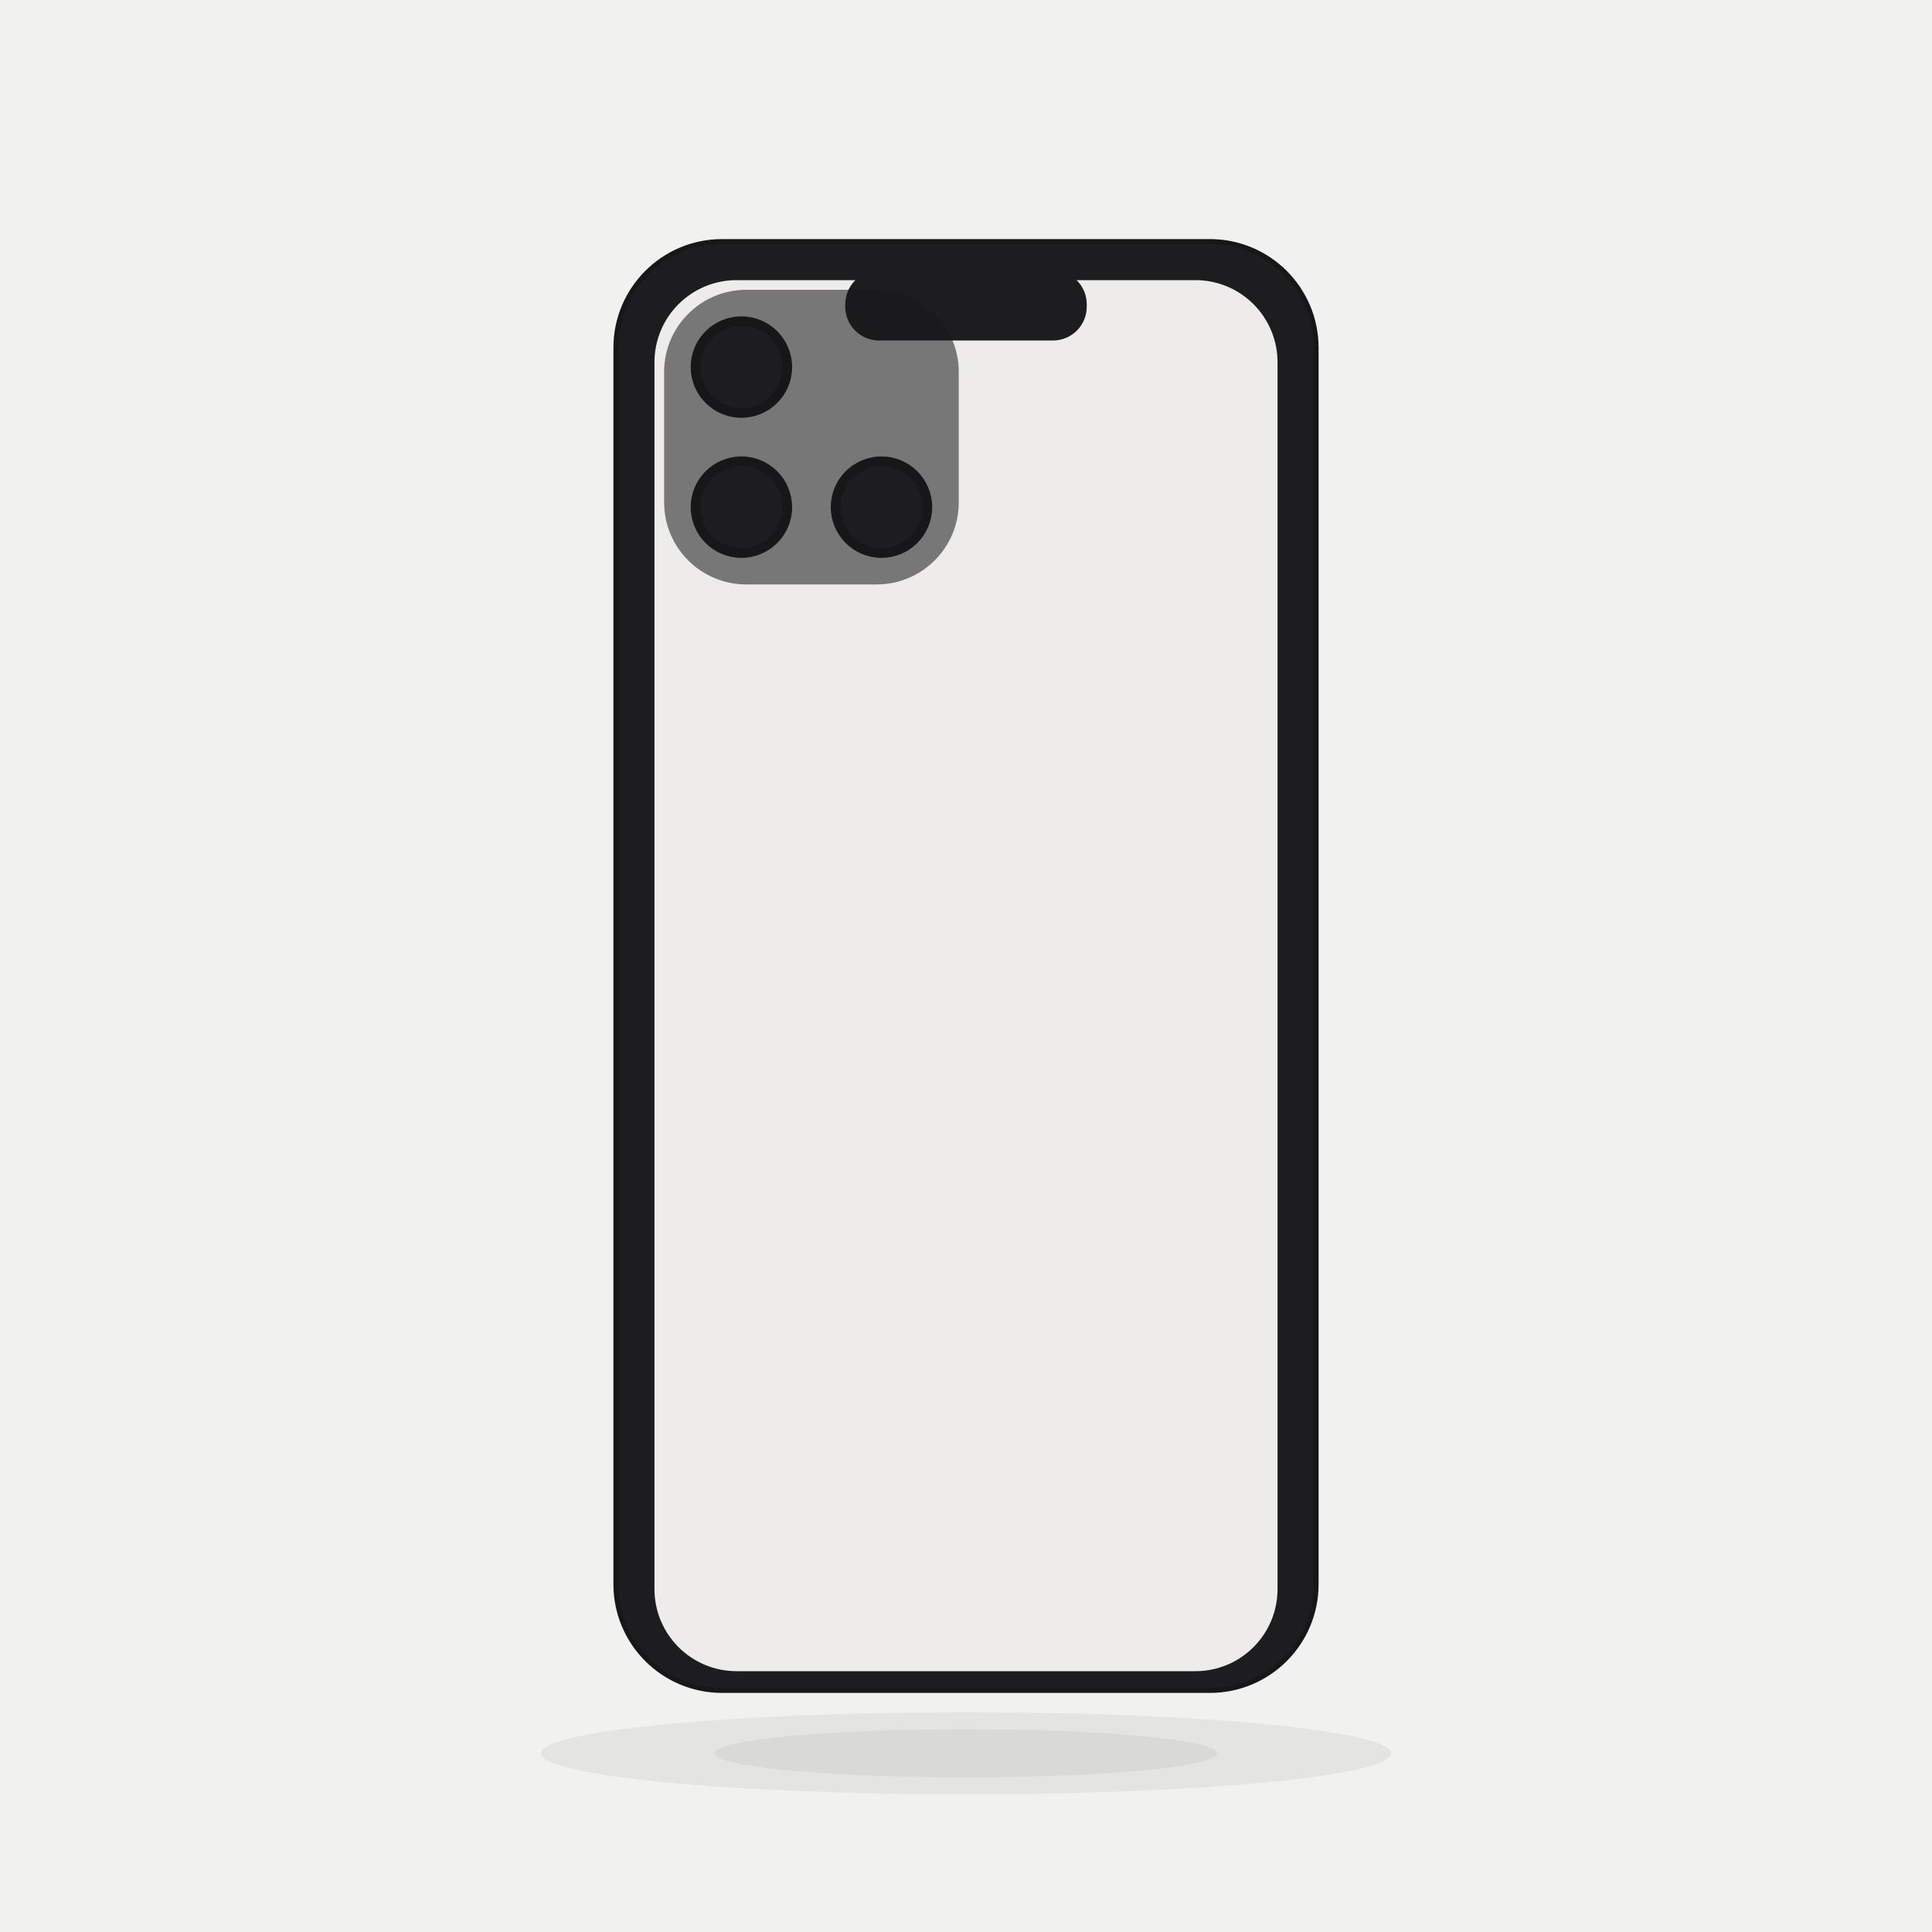
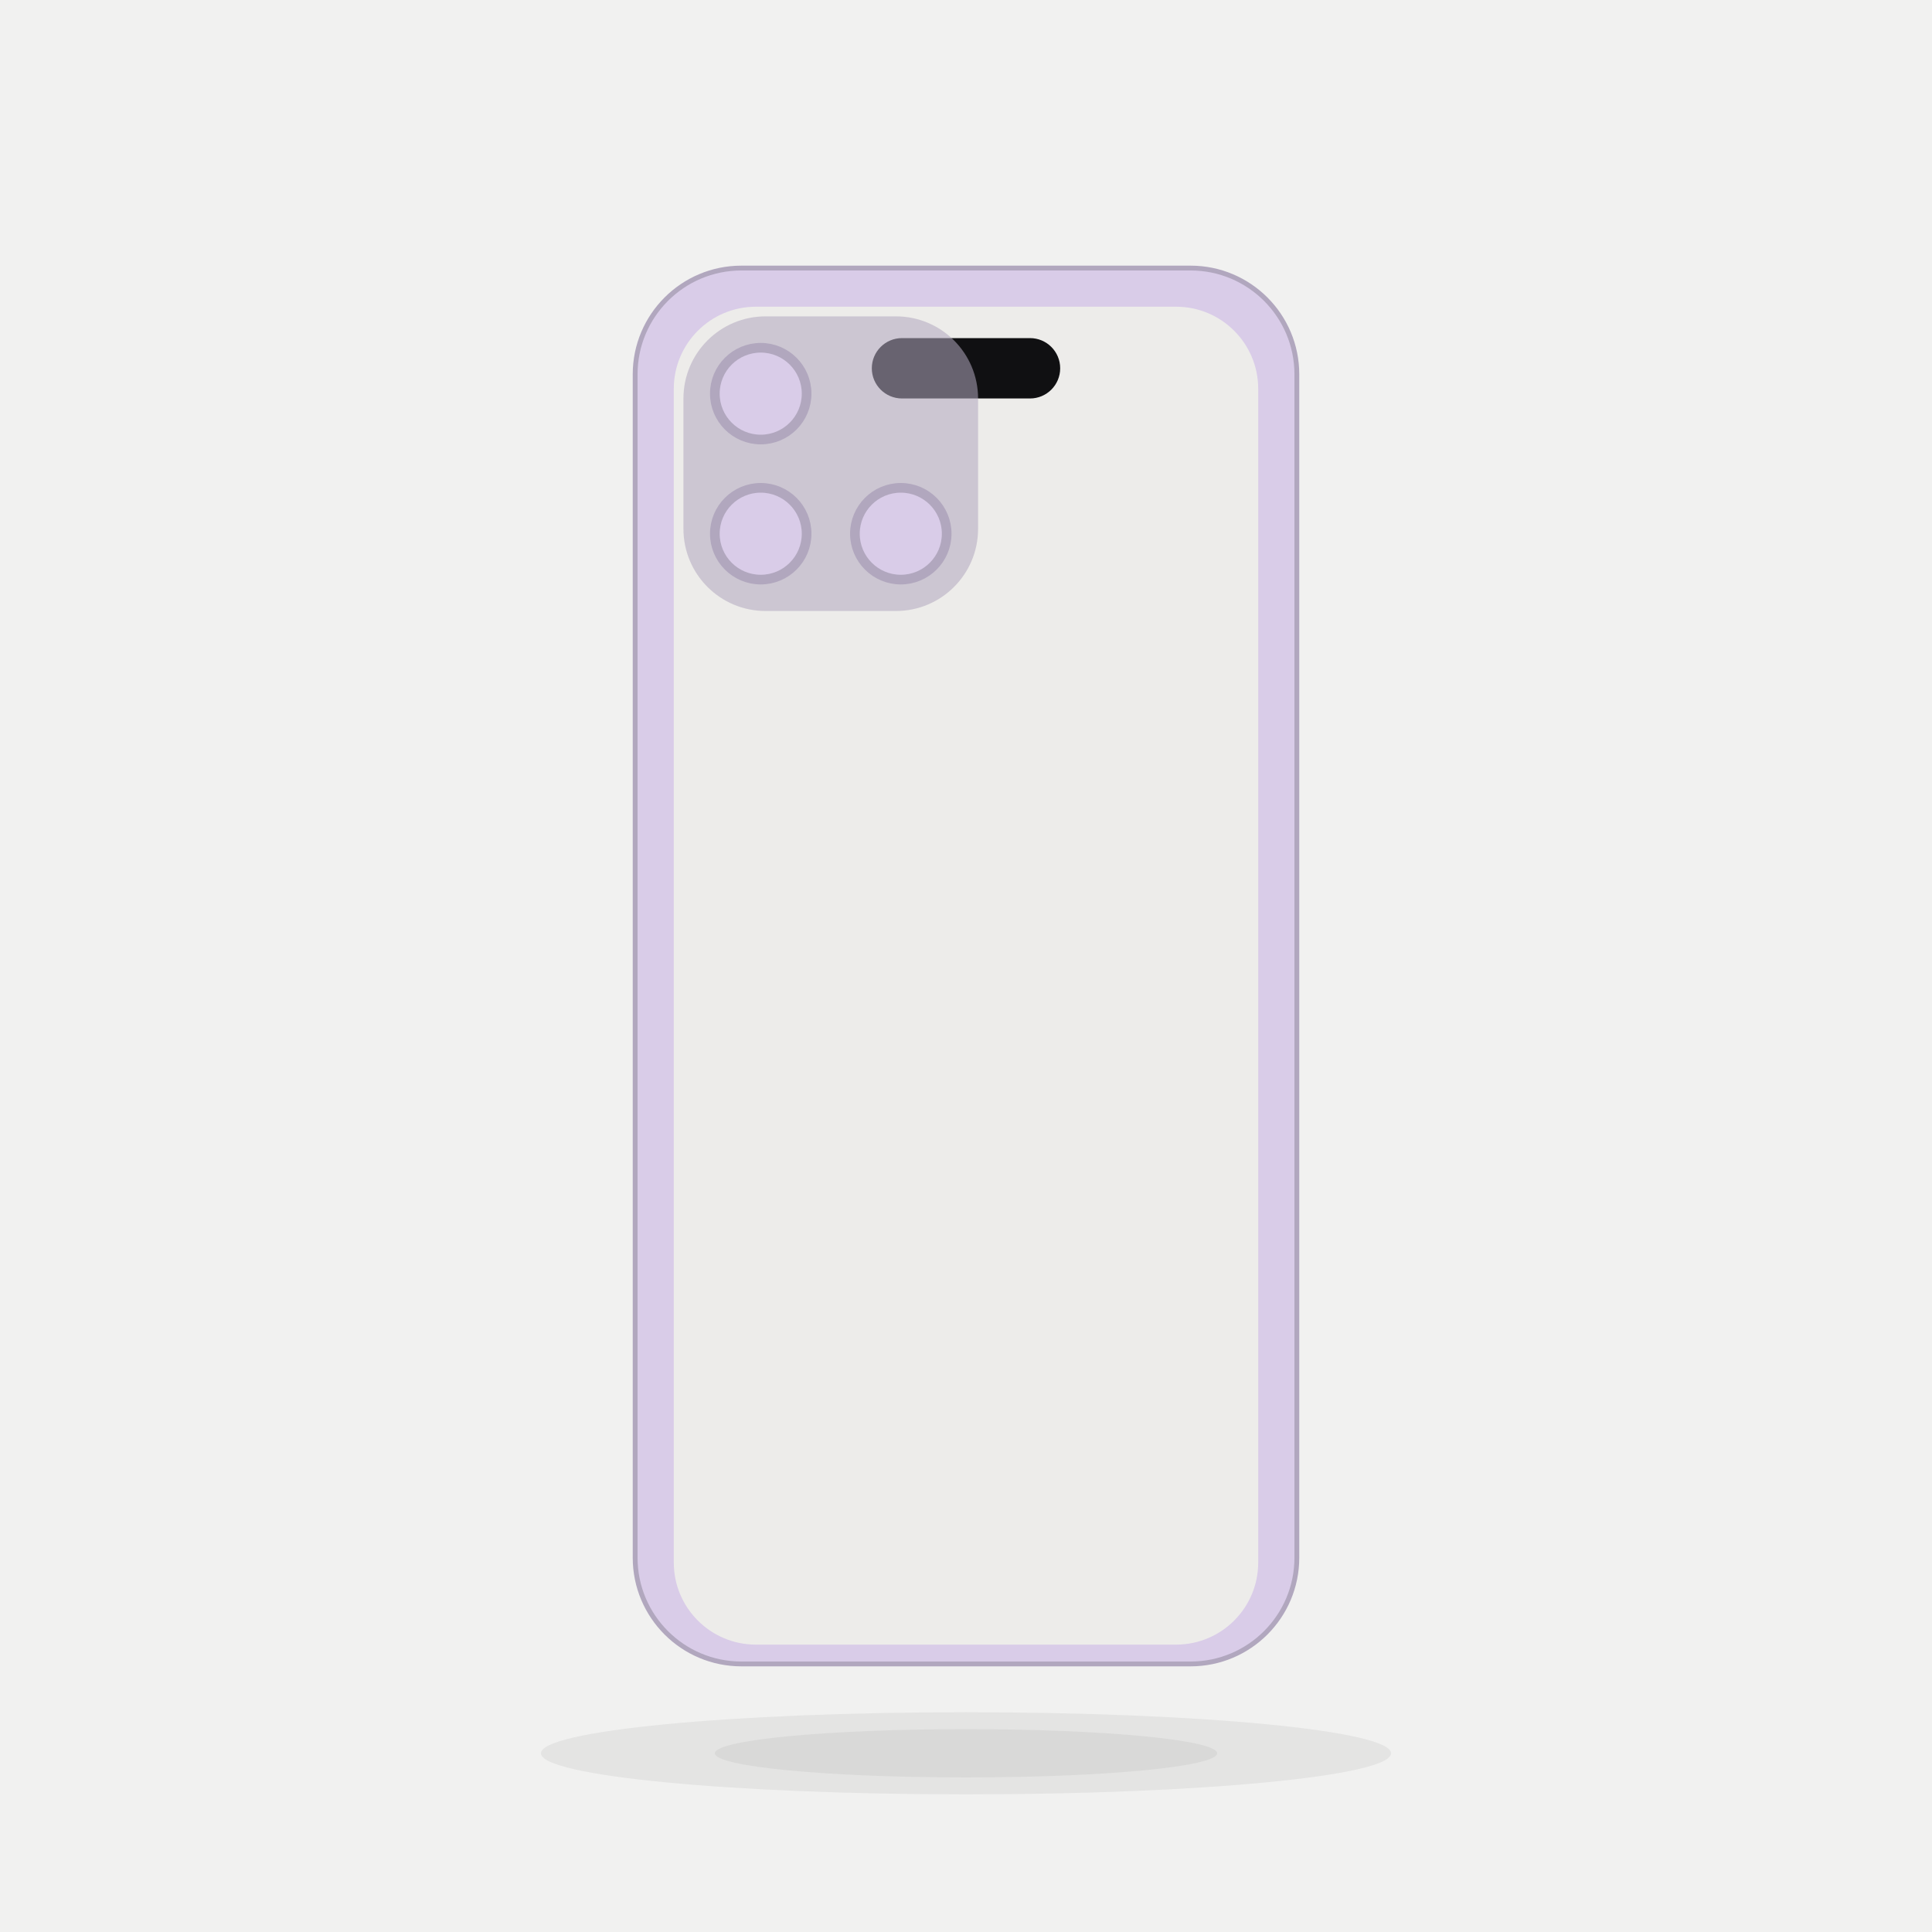
- <svg xmlns="http://www.w3.org/2000/svg" viewBox="0 0 800 800" width="800" height="800" role="img" aria-label="iPhone 13 Pro Max 128 GB Negro">
+ <svg xmlns="http://www.w3.org/2000/svg" viewBox="0 0 800 800" width="800" height="800" role="img" aria-label="iPhone 14 Pro 128 GB Lila">
  <rect width="800" height="800" fill="#F1F1F0" />
  <ellipse cx="400" cy="726" rx="176" ry="17" fill="#000" opacity=".055" />
  <ellipse cx="400" cy="726" rx="104" ry="10" fill="#000" opacity=".05" />
-   <rect x="255.0" y="100.0" width="290" height="600" rx="44" fill="#1D1D1F" stroke="#171719" stroke-width="2" />
-   <rect x="271.0" y="116.0" width="258" height="576" rx="34" fill="#EDECEA" />
-   <rect x="350" y="112.0" width="100" height="29" rx="14" fill="#1D1D1F" />
-   <rect x="275.0" y="120.0" width="122" height="122" rx="34" fill="#171719" opacity=".55" />
-   <circle cx="307.0" cy="152.0" r="19" fill="#1D1D1F" stroke="#171719" stroke-width="4" />
-   <circle cx="307.0" cy="210.0" r="19" fill="#1D1D1F" stroke="#171719" stroke-width="4" />
-   <circle cx="365.0" cy="210.0" r="19" fill="#1D1D1F" stroke="#171719" stroke-width="4" />
+   <rect x="263.0" y="111.0" width="274" height="578" rx="44" fill="#D9CCE8" stroke="#B1A7BE" stroke-width="2" />
+   <rect x="279.0" y="127.0" width="242" height="554" rx="34" fill="#EDECEA" />
+   <rect x="361" y="140.0" width="78" height="25" rx="12.5" fill="#101012" />
+   <rect x="283.0" y="131.0" width="122" height="122" rx="34" fill="#B1A7BE" opacity=".55" />
+   <circle cx="315.0" cy="163.0" r="19" fill="#D9CCE8" stroke="#B1A7BE" stroke-width="4" />
+   <circle cx="315.0" cy="221.0" r="19" fill="#D9CCE8" stroke="#B1A7BE" stroke-width="4" />
+   <circle cx="373.0" cy="221.0" r="19" fill="#D9CCE8" stroke="#B1A7BE" stroke-width="4" />
</svg>
